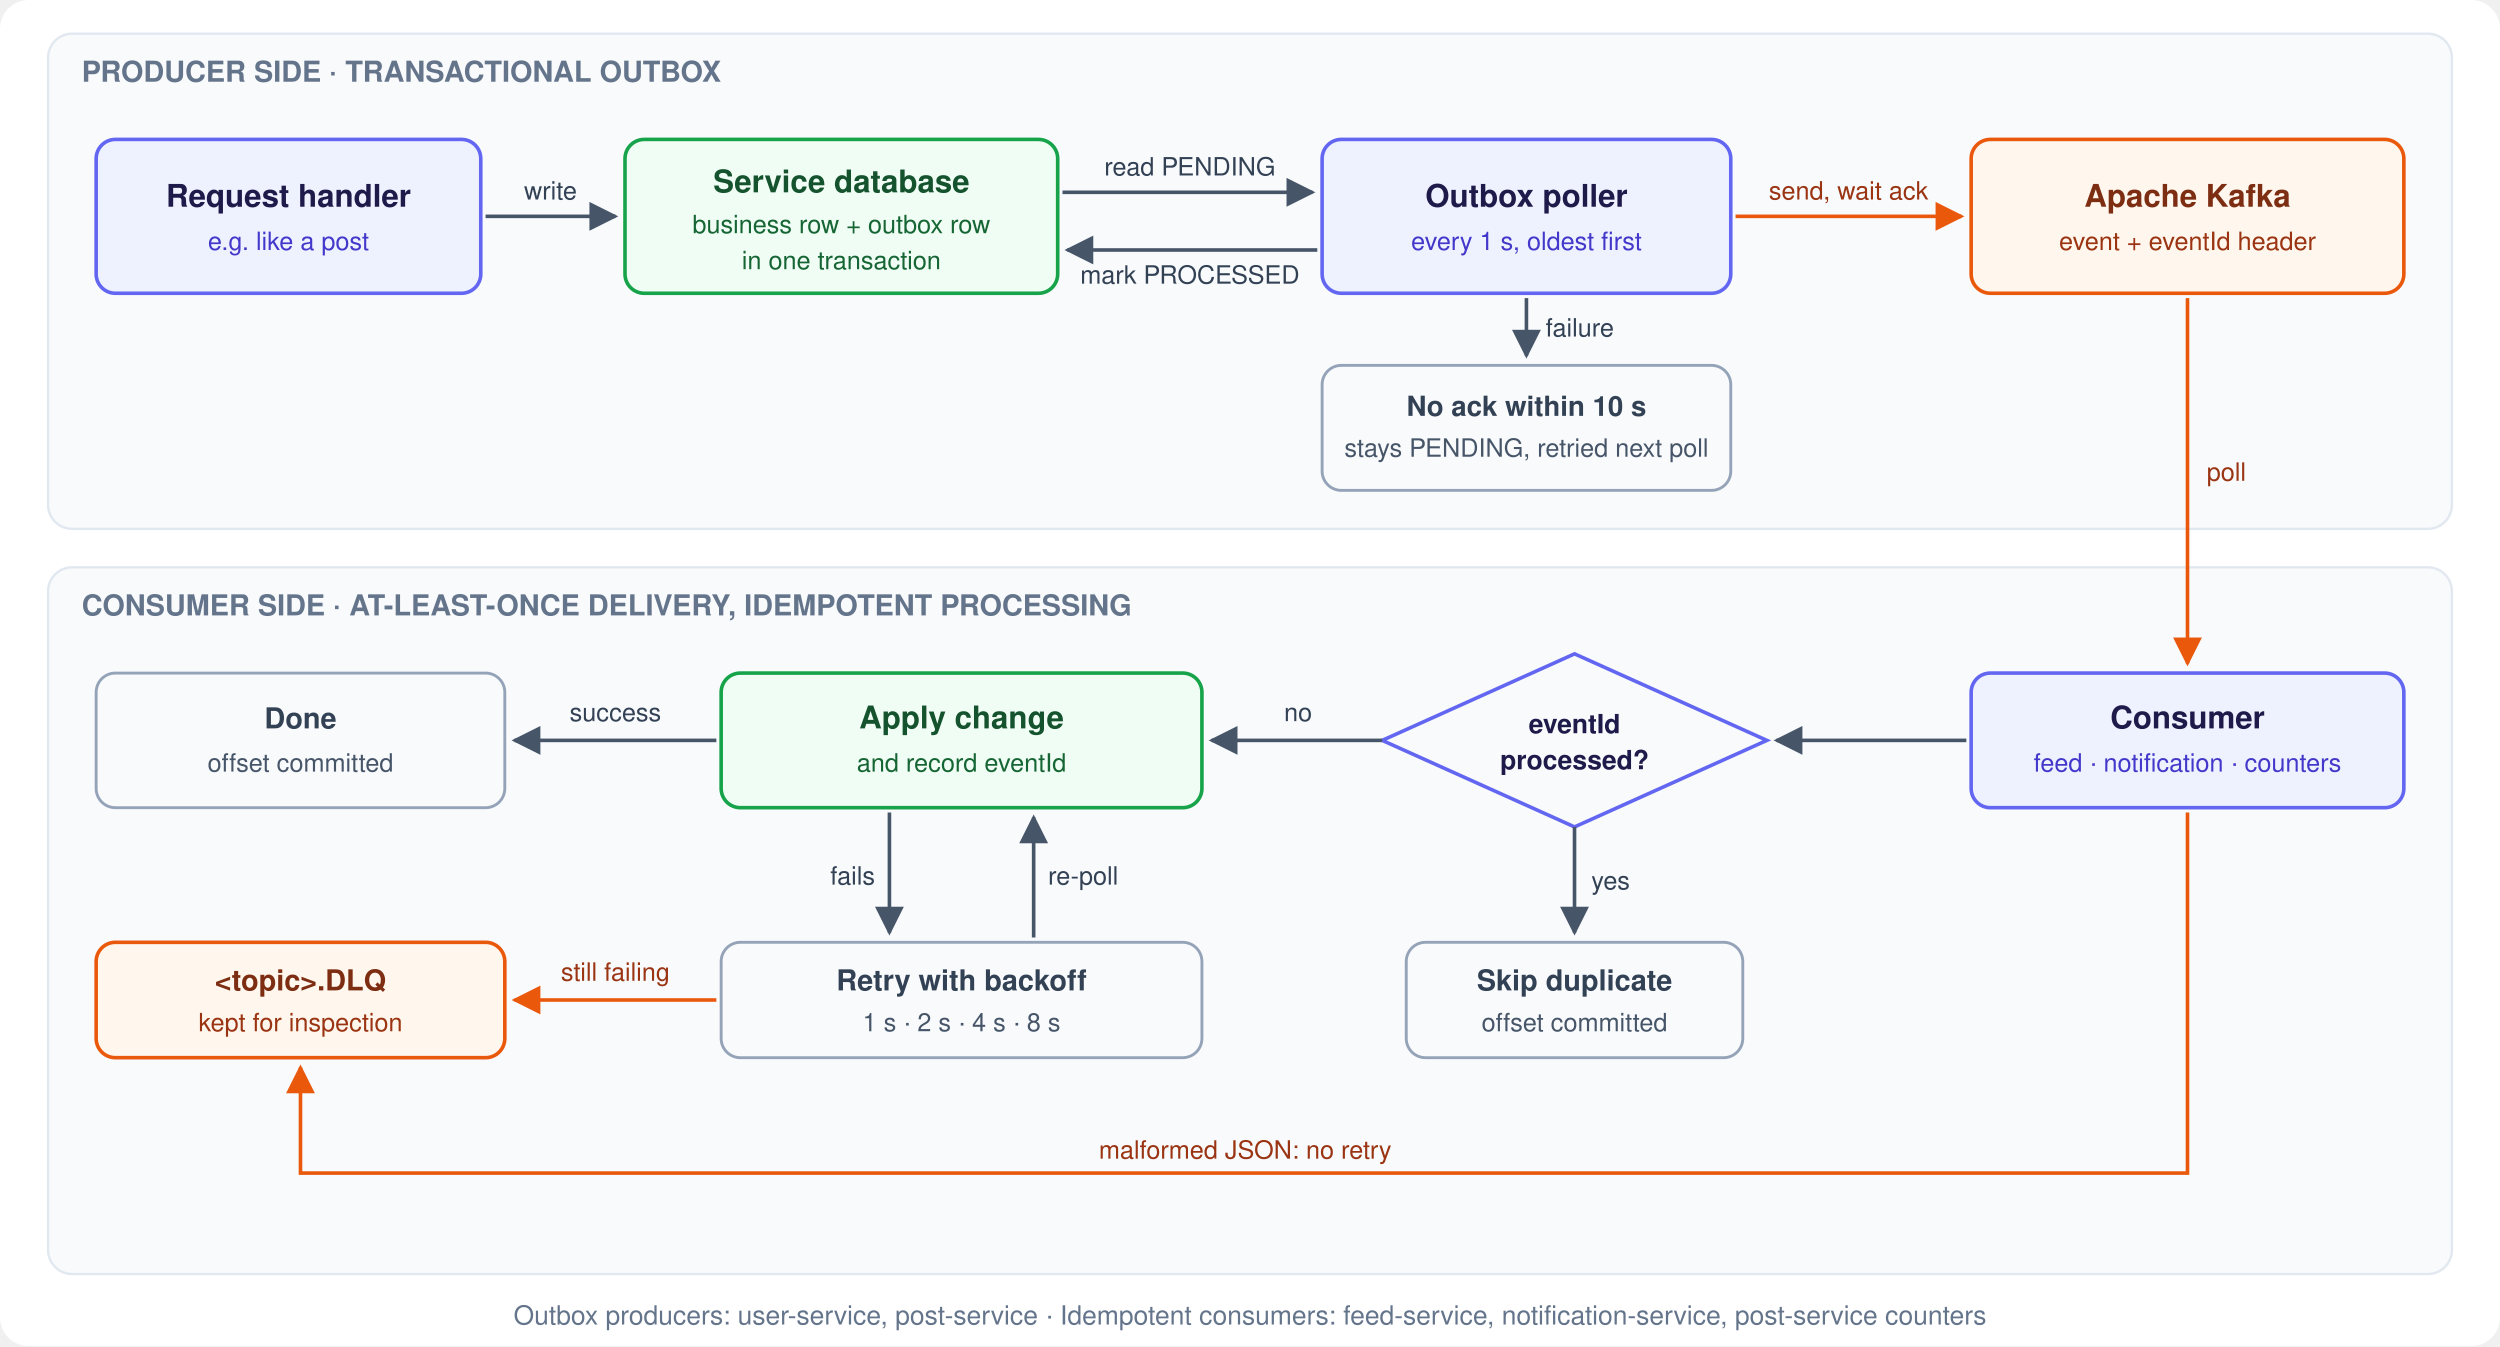
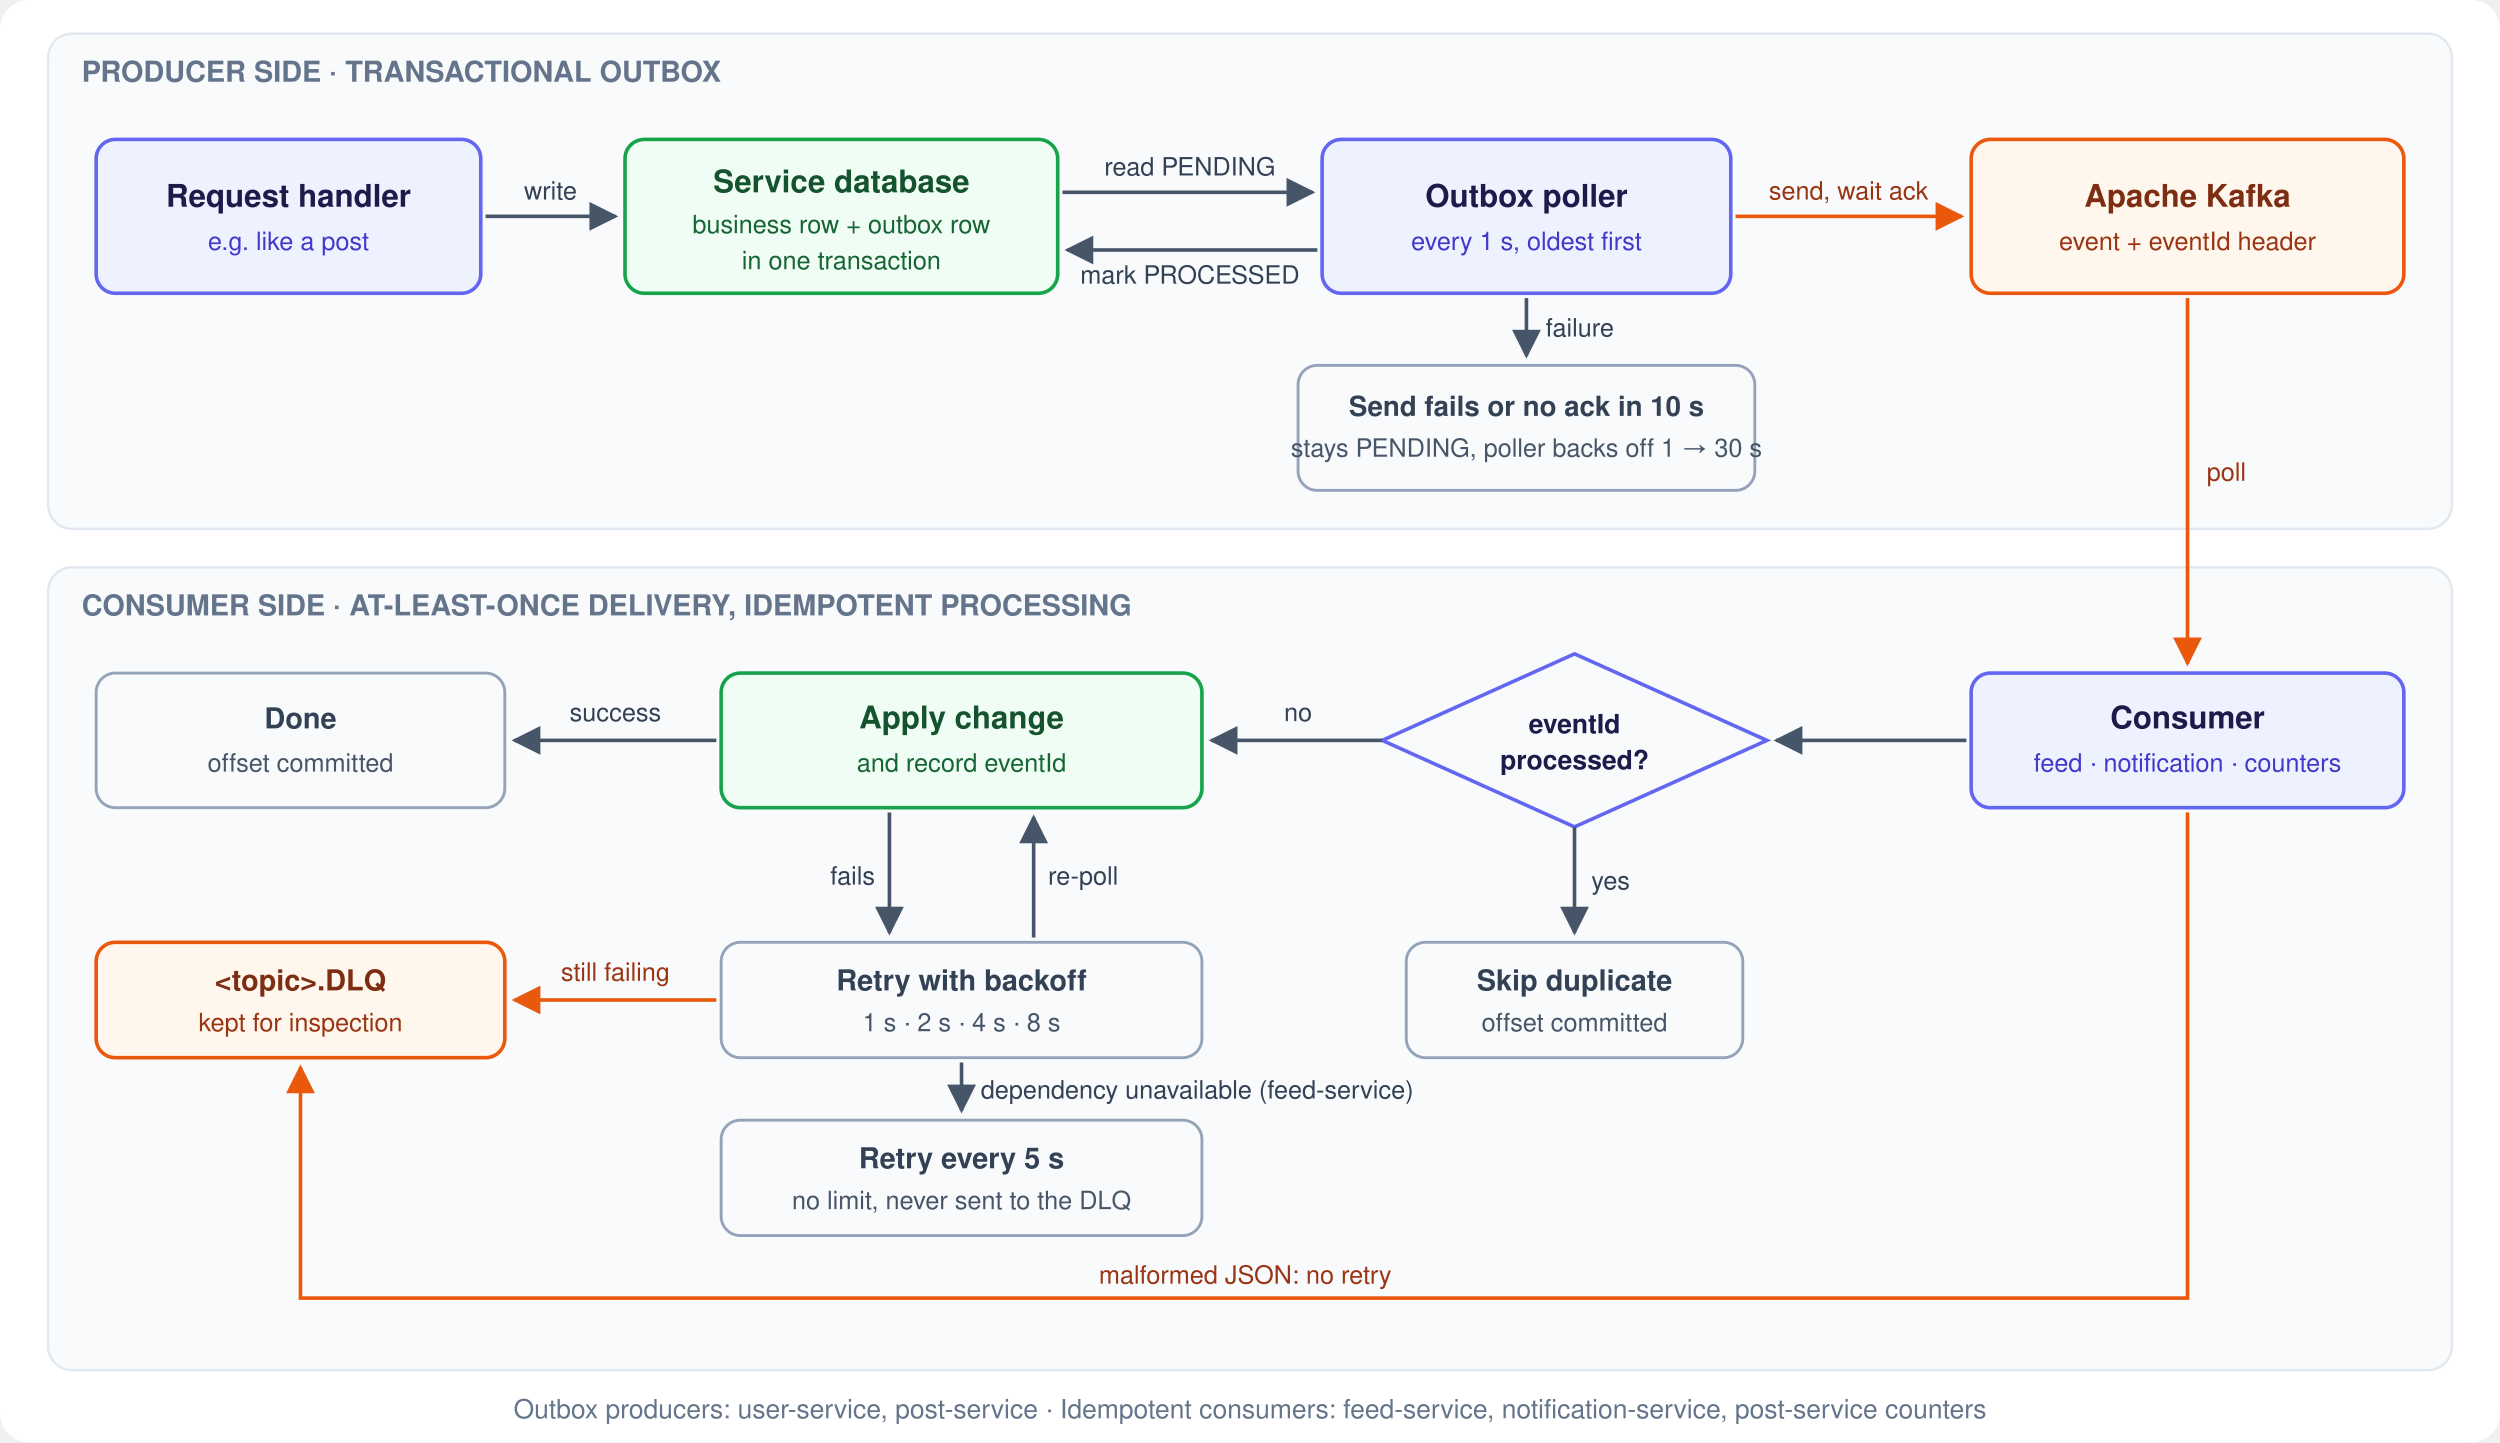
- <svg xmlns="http://www.w3.org/2000/svg" viewBox="0 0 1040 560" width="1040" height="560" font-family="-apple-system, Segoe UI, Helvetica, Arial, sans-serif">
+ <svg xmlns="http://www.w3.org/2000/svg" viewBox="0 0 1040 600" width="1040" height="600" font-family="-apple-system, Segoe UI, Helvetica, Arial, sans-serif">
  <defs>
    <marker id="arrow-gray" viewBox="0 0 10 10" refX="9" refY="5" markerWidth="8" markerHeight="8" orient="auto-start-reverse">
      <path d="M0,0 L10,5 L0,10 z" fill="#475569" />
    </marker>
    <marker id="arrow-orange" viewBox="0 0 10 10" refX="9" refY="5" markerWidth="8" markerHeight="8" orient="auto-start-reverse">
      <path d="M0,0 L10,5 L0,10 z" fill="#EA580C" />
    </marker>
  </defs>
-   <rect x="0" y="0" width="1040" height="560" rx="12" fill="#ffffff" />
+   <rect x="0" y="0" width="1040" height="600" rx="12" fill="#ffffff" />
  <rect x="20" y="14" width="1000" height="206" rx="10" fill="#F8FAFC" stroke="#E2E8F0" />
  <text x="34" y="34" font-size="12" fill="#64748B" font-weight="600">PRODUCER SIDE · TRANSACTIONAL OUTBOX</text>
-   <rect x="20" y="236" width="1000" height="294" rx="10" fill="#F8FAFC" stroke="#E2E8F0" />
+   <rect x="20" y="236" width="1000" height="334" rx="10" fill="#F8FAFC" stroke="#E2E8F0" />
  <text x="34" y="256" font-size="12" fill="#64748B" font-weight="600">CONSUMER SIDE · AT-LEAST-ONCE DELIVERY, IDEMPOTENT PROCESSING</text>
  <g text-anchor="middle">
    <rect x="40" y="58" width="160" height="64" rx="8" fill="#EEF2FF" stroke="#6366F1" stroke-width="1.5" />
    <text x="120" y="86" font-size="13" font-weight="600" fill="#1E1B4B">Request handler</text>
    <text x="120" y="104" font-size="10.5" fill="#4338CA">e.g. like a post</text>
    <rect x="260" y="58" width="180" height="64" rx="8" fill="#F0FDF4" stroke="#16A34A" stroke-width="1.5" />
    <text x="350" y="80" font-size="13" font-weight="600" fill="#14532D">Service database</text>
    <text x="350" y="97" font-size="10.5" fill="#166534">business row + outbox row</text>
    <text x="350" y="112" font-size="10.5" fill="#166534">in one transaction</text>
    <rect x="550" y="58" width="170" height="64" rx="8" fill="#EEF2FF" stroke="#6366F1" stroke-width="1.5" />
    <text x="635" y="86" font-size="13" font-weight="600" fill="#1E1B4B">Outbox poller</text>
    <text x="635" y="104" font-size="10.5" fill="#4338CA">every 1 s, oldest first</text>
    <rect x="820" y="58" width="180" height="64" rx="8" fill="#FFF7ED" stroke="#EA580C" stroke-width="1.5" />
    <text x="910" y="86" font-size="13" font-weight="600" fill="#7C2D12">Apache Kafka</text>
    <text x="910" y="104" font-size="10.5" fill="#9A3412">event + eventId header</text>
-     <rect x="550" y="152" width="170" height="52" rx="8" fill="#F8FAFC" stroke="#94A3B8" stroke-width="1.2" />
-     <text x="635" y="173" font-size="11.5" font-weight="600" fill="#334155">No ack within 10 s</text>
-     <text x="635" y="190" font-size="10.5" fill="#475569">stays PENDING, retried next poll</text>
+     <rect x="540" y="152" width="190" height="52" rx="8" fill="#F8FAFC" stroke="#94A3B8" stroke-width="1.2" />
+     <text x="635" y="173" font-size="11.5" font-weight="600" fill="#334155">Send fails or no ack in 10 s</text>
+     <text x="635" y="190" font-size="10.5" fill="#475569">stays PENDING, poller backs off 1 → 30 s</text>
  </g>
  <g stroke="#475569" stroke-width="1.5" fill="none">
    <path d="M202,90 H256" marker-end="url(#arrow-gray)" />
    <path d="M442,80 H546" marker-end="url(#arrow-gray)" />
    <path d="M548,104 H444" marker-end="url(#arrow-gray)" />
    <path d="M635,124 V148" marker-end="url(#arrow-gray)" />
  </g>
  <path d="M722,90 H816" stroke="#EA580C" stroke-width="1.5" fill="none" marker-end="url(#arrow-orange)" />
  <g font-size="10.5" text-anchor="middle" fill="#334155" stroke="#F8FAFC" stroke-width="4" stroke-linejoin="round" paint-order="stroke">
    <text x="229" y="83">write</text>
    <text x="495" y="73">read PENDING</text>
    <text x="495" y="118">mark PROCESSED</text>
    <text x="643" y="140" text-anchor="start">failure</text>
    <text x="769" y="83" fill="#9A3412">send, wait ack</text>
  </g>
  <g text-anchor="middle">
    <rect x="820" y="280" width="180" height="56" rx="8" fill="#EEF2FF" stroke="#6366F1" stroke-width="1.5" />
    <text x="910" y="303" font-size="13" font-weight="600" fill="#1E1B4B">Consumer</text>
    <text x="910" y="321" font-size="10.5" fill="#4338CA">feed · notification · counters</text>
    <polygon points="655,272 735,308 655,344 575,308" fill="#F8FAFC" stroke="#6366F1" stroke-width="1.5" />
    <text x="655" y="305" font-size="11" font-weight="600" fill="#1E1B4B">eventId</text>
    <text x="655" y="320" font-size="11" font-weight="600" fill="#1E1B4B">processed?</text>
    <rect x="300" y="280" width="200" height="56" rx="8" fill="#F0FDF4" stroke="#16A34A" stroke-width="1.5" />
    <text x="400" y="303" font-size="13" font-weight="600" fill="#14532D">Apply change</text>
    <text x="400" y="321" font-size="10.5" fill="#166534">and record eventId</text>
    <rect x="40" y="280" width="170" height="56" rx="8" fill="#F8FAFC" stroke="#94A3B8" stroke-width="1.2" />
    <text x="125" y="303" font-size="12" font-weight="600" fill="#334155">Done</text>
    <text x="125" y="321" font-size="10.5" fill="#475569">offset committed</text>
    <rect x="585" y="392" width="140" height="48" rx="8" fill="#F8FAFC" stroke="#94A3B8" stroke-width="1.2" />
    <text x="655" y="412" font-size="12" font-weight="600" fill="#334155">Skip duplicate</text>
    <text x="655" y="429" font-size="10.5" fill="#475569">offset committed</text>
    <rect x="300" y="392" width="200" height="48" rx="8" fill="#F8FAFC" stroke="#94A3B8" stroke-width="1.2" />
    <text x="400" y="412" font-size="12" font-weight="600" fill="#334155">Retry with backoff</text>
    <text x="400" y="429" font-size="10.5" fill="#475569">1 s · 2 s · 4 s · 8 s</text>
+     <rect x="300" y="466" width="200" height="48" rx="8" fill="#F8FAFC" stroke="#94A3B8" stroke-width="1.2" />
+     <text x="400" y="486" font-size="12" font-weight="600" fill="#334155">Retry every 5 s</text>
+     <text x="400" y="503" font-size="10.5" fill="#475569">no limit, never sent to the DLQ</text>
    <rect x="40" y="392" width="170" height="48" rx="8" fill="#FFF7ED" stroke="#EA580C" stroke-width="1.5" />
    <text x="125" y="412" font-size="12" font-weight="600" fill="#7C2D12">&lt;topic&gt;.DLQ</text>
    <text x="125" y="429" font-size="10.5" fill="#9A3412">kept for inspection</text>
  </g>
  <g stroke="#EA580C" stroke-width="1.5" fill="none">
    <path d="M910,124 V276" marker-end="url(#arrow-orange)" />
    <path d="M298,416 H214" marker-end="url(#arrow-orange)" />
-     <path d="M910,338 V488 H125 V444" marker-end="url(#arrow-orange)" />
+     <path d="M910,338 V540 H125 V444" marker-end="url(#arrow-orange)" />
  </g>
  <g stroke="#475569" stroke-width="1.5" fill="none">
    <path d="M818,308 H739" marker-end="url(#arrow-gray)" />
    <path d="M575,308 H504" marker-end="url(#arrow-gray)" />
    <path d="M655,344 V388" marker-end="url(#arrow-gray)" />
    <path d="M298,308 H214" marker-end="url(#arrow-gray)" />
    <path d="M370,338 V388" marker-end="url(#arrow-gray)" />
    <path d="M430,390 V340" marker-end="url(#arrow-gray)" />
+     <path d="M400,442 V462" marker-end="url(#arrow-gray)" />
  </g>
  <g font-size="10.5" fill="#334155" stroke="#F8FAFC" stroke-width="4" stroke-linejoin="round" paint-order="stroke">
    <text x="918" y="200" fill="#9A3412">poll</text>
    <text x="540" y="300" text-anchor="middle">no</text>
    <text x="662" y="370">yes</text>
    <text x="256" y="300" text-anchor="middle">success</text>
    <text x="364" y="368" text-anchor="end">fails</text>
    <text x="436" y="368">re-poll</text>
    <text x="256" y="408" text-anchor="middle" fill="#9A3412">still failing</text>
-     <text x="518" y="482" text-anchor="middle" fill="#9A3412">malformed JSON: no retry</text>
+     <text x="408" y="457">dependency unavailable (feed-service)</text>
+     <text x="518" y="534" text-anchor="middle" fill="#9A3412">malformed JSON: no retry</text>
  </g>
-   <text x="520" y="551" font-size="11" text-anchor="middle" fill="#64748B">Outbox producers: user-service, post-service · Idempotent consumers: feed-service, notification-service, post-service counters</text>
+   <text x="520" y="590" font-size="11" text-anchor="middle" fill="#64748B">Outbox producers: user-service, post-service · Idempotent consumers: feed-service, notification-service, post-service counters</text>
</svg>
